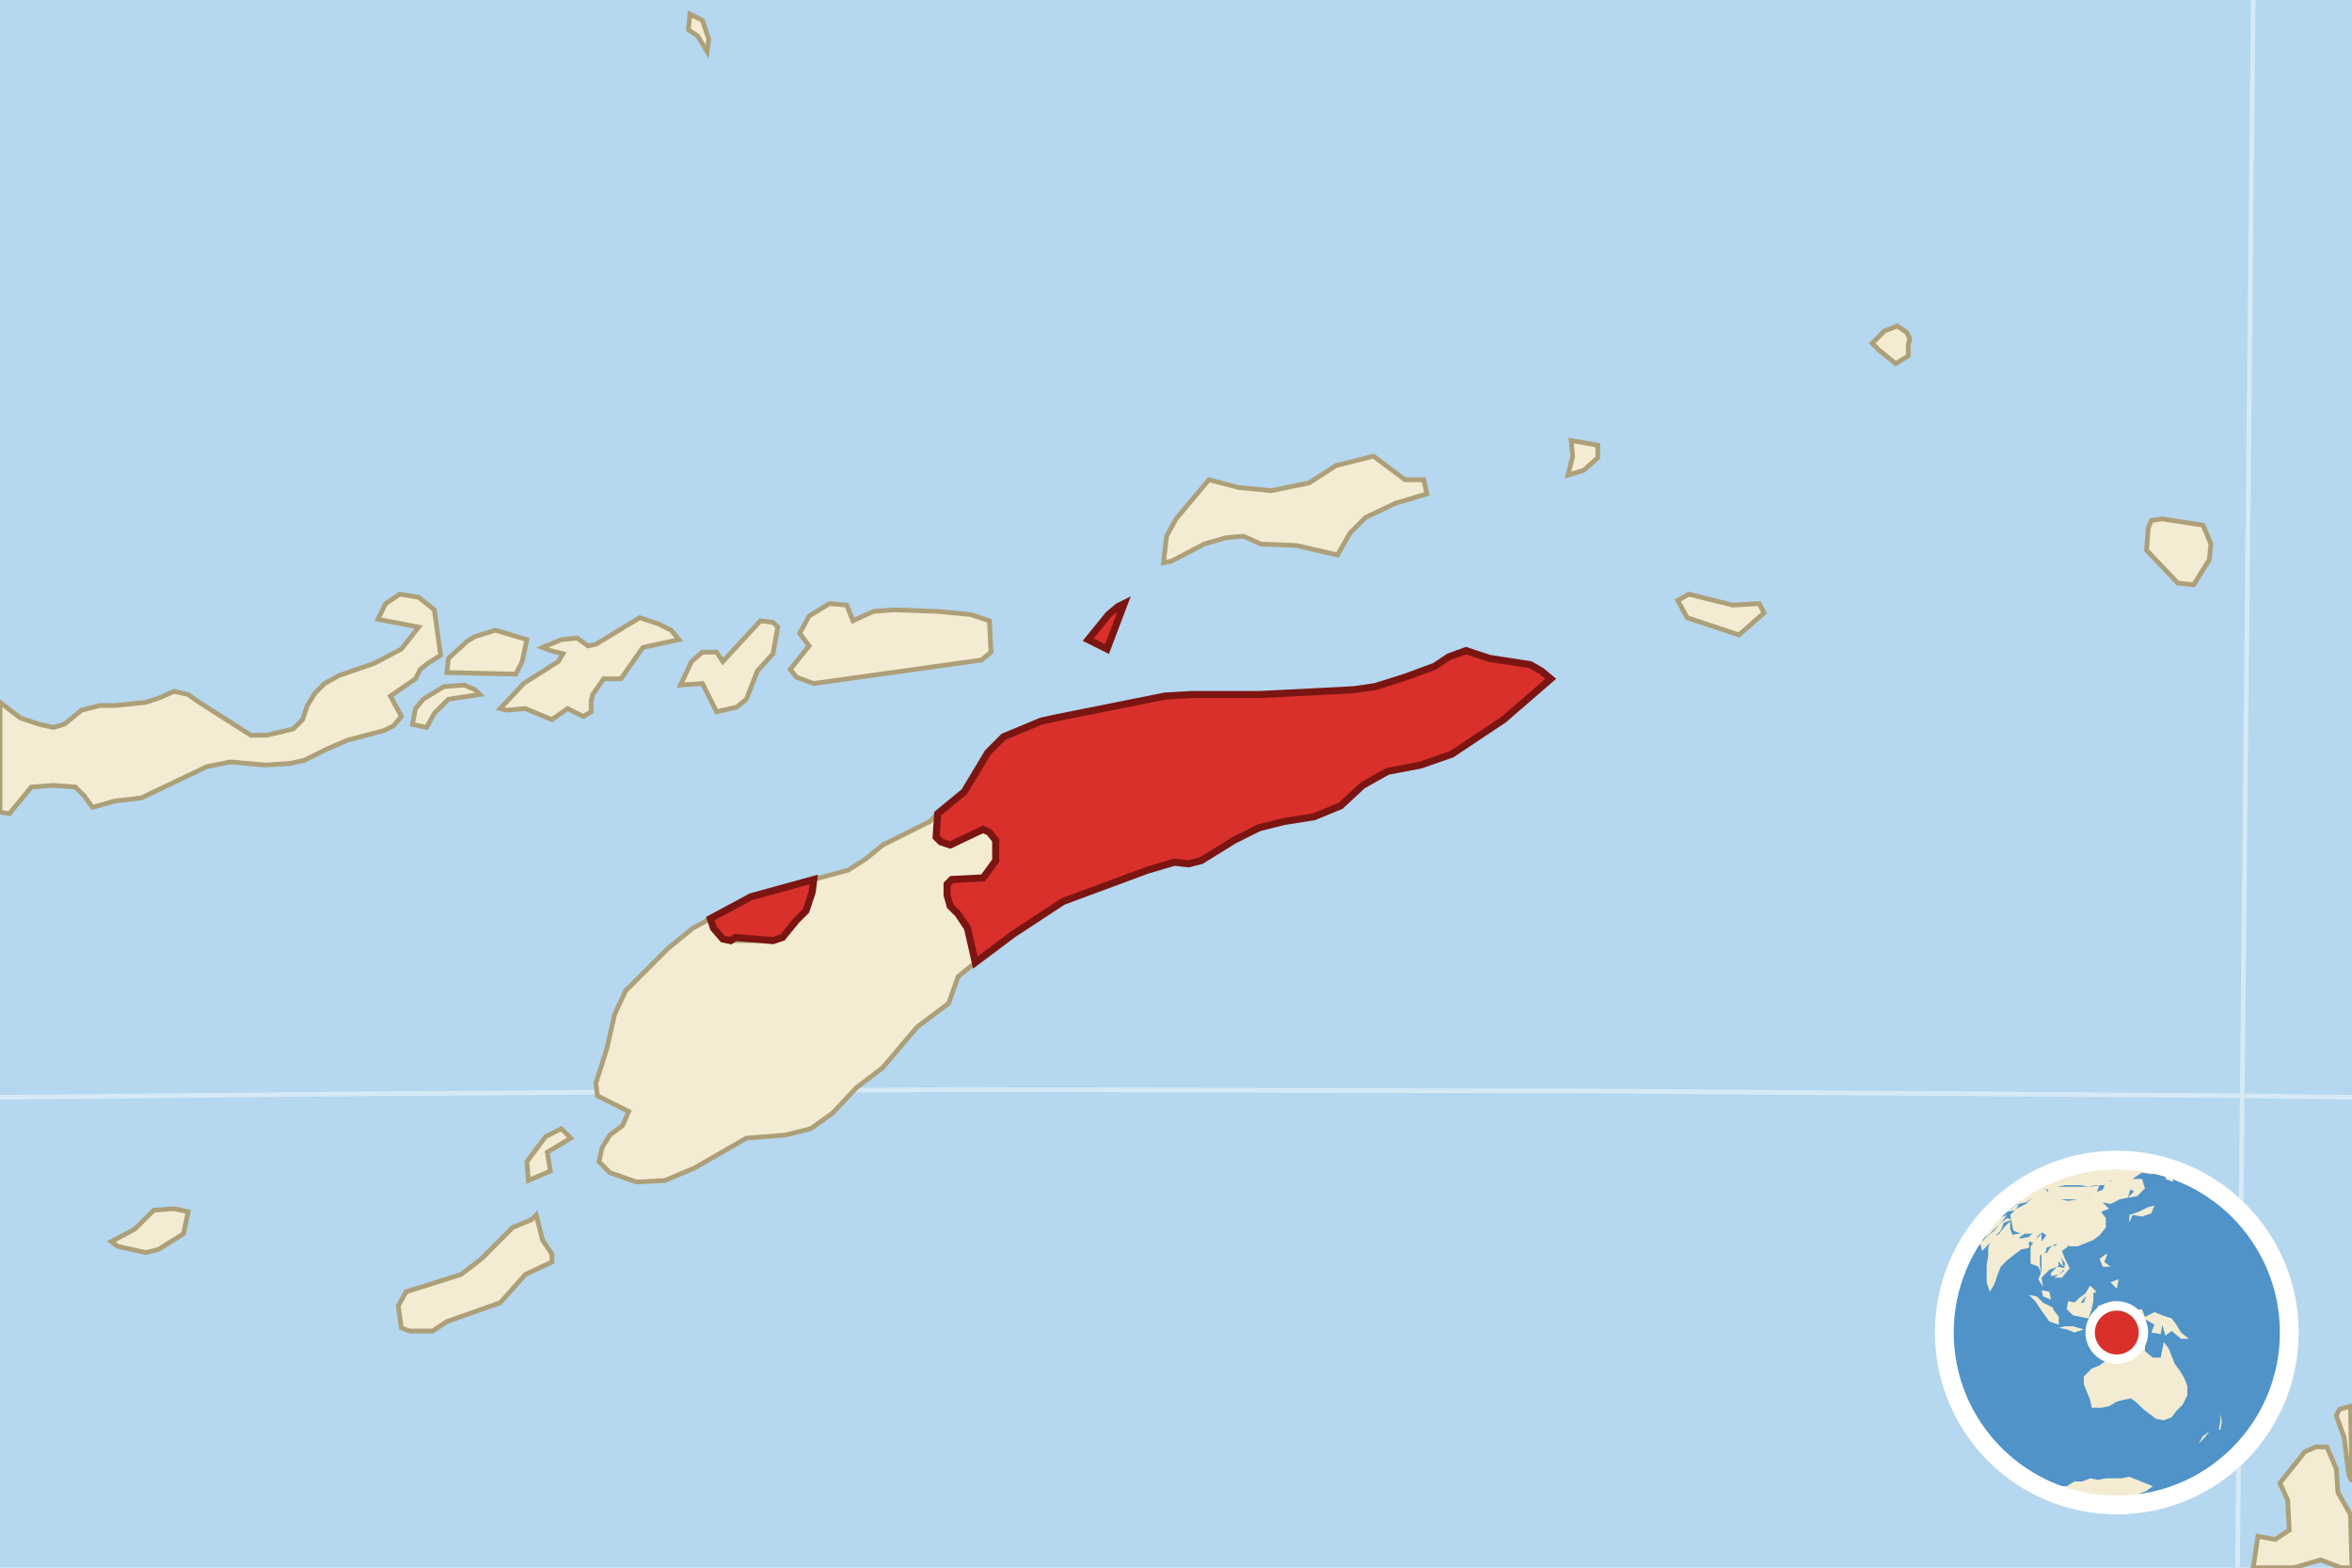
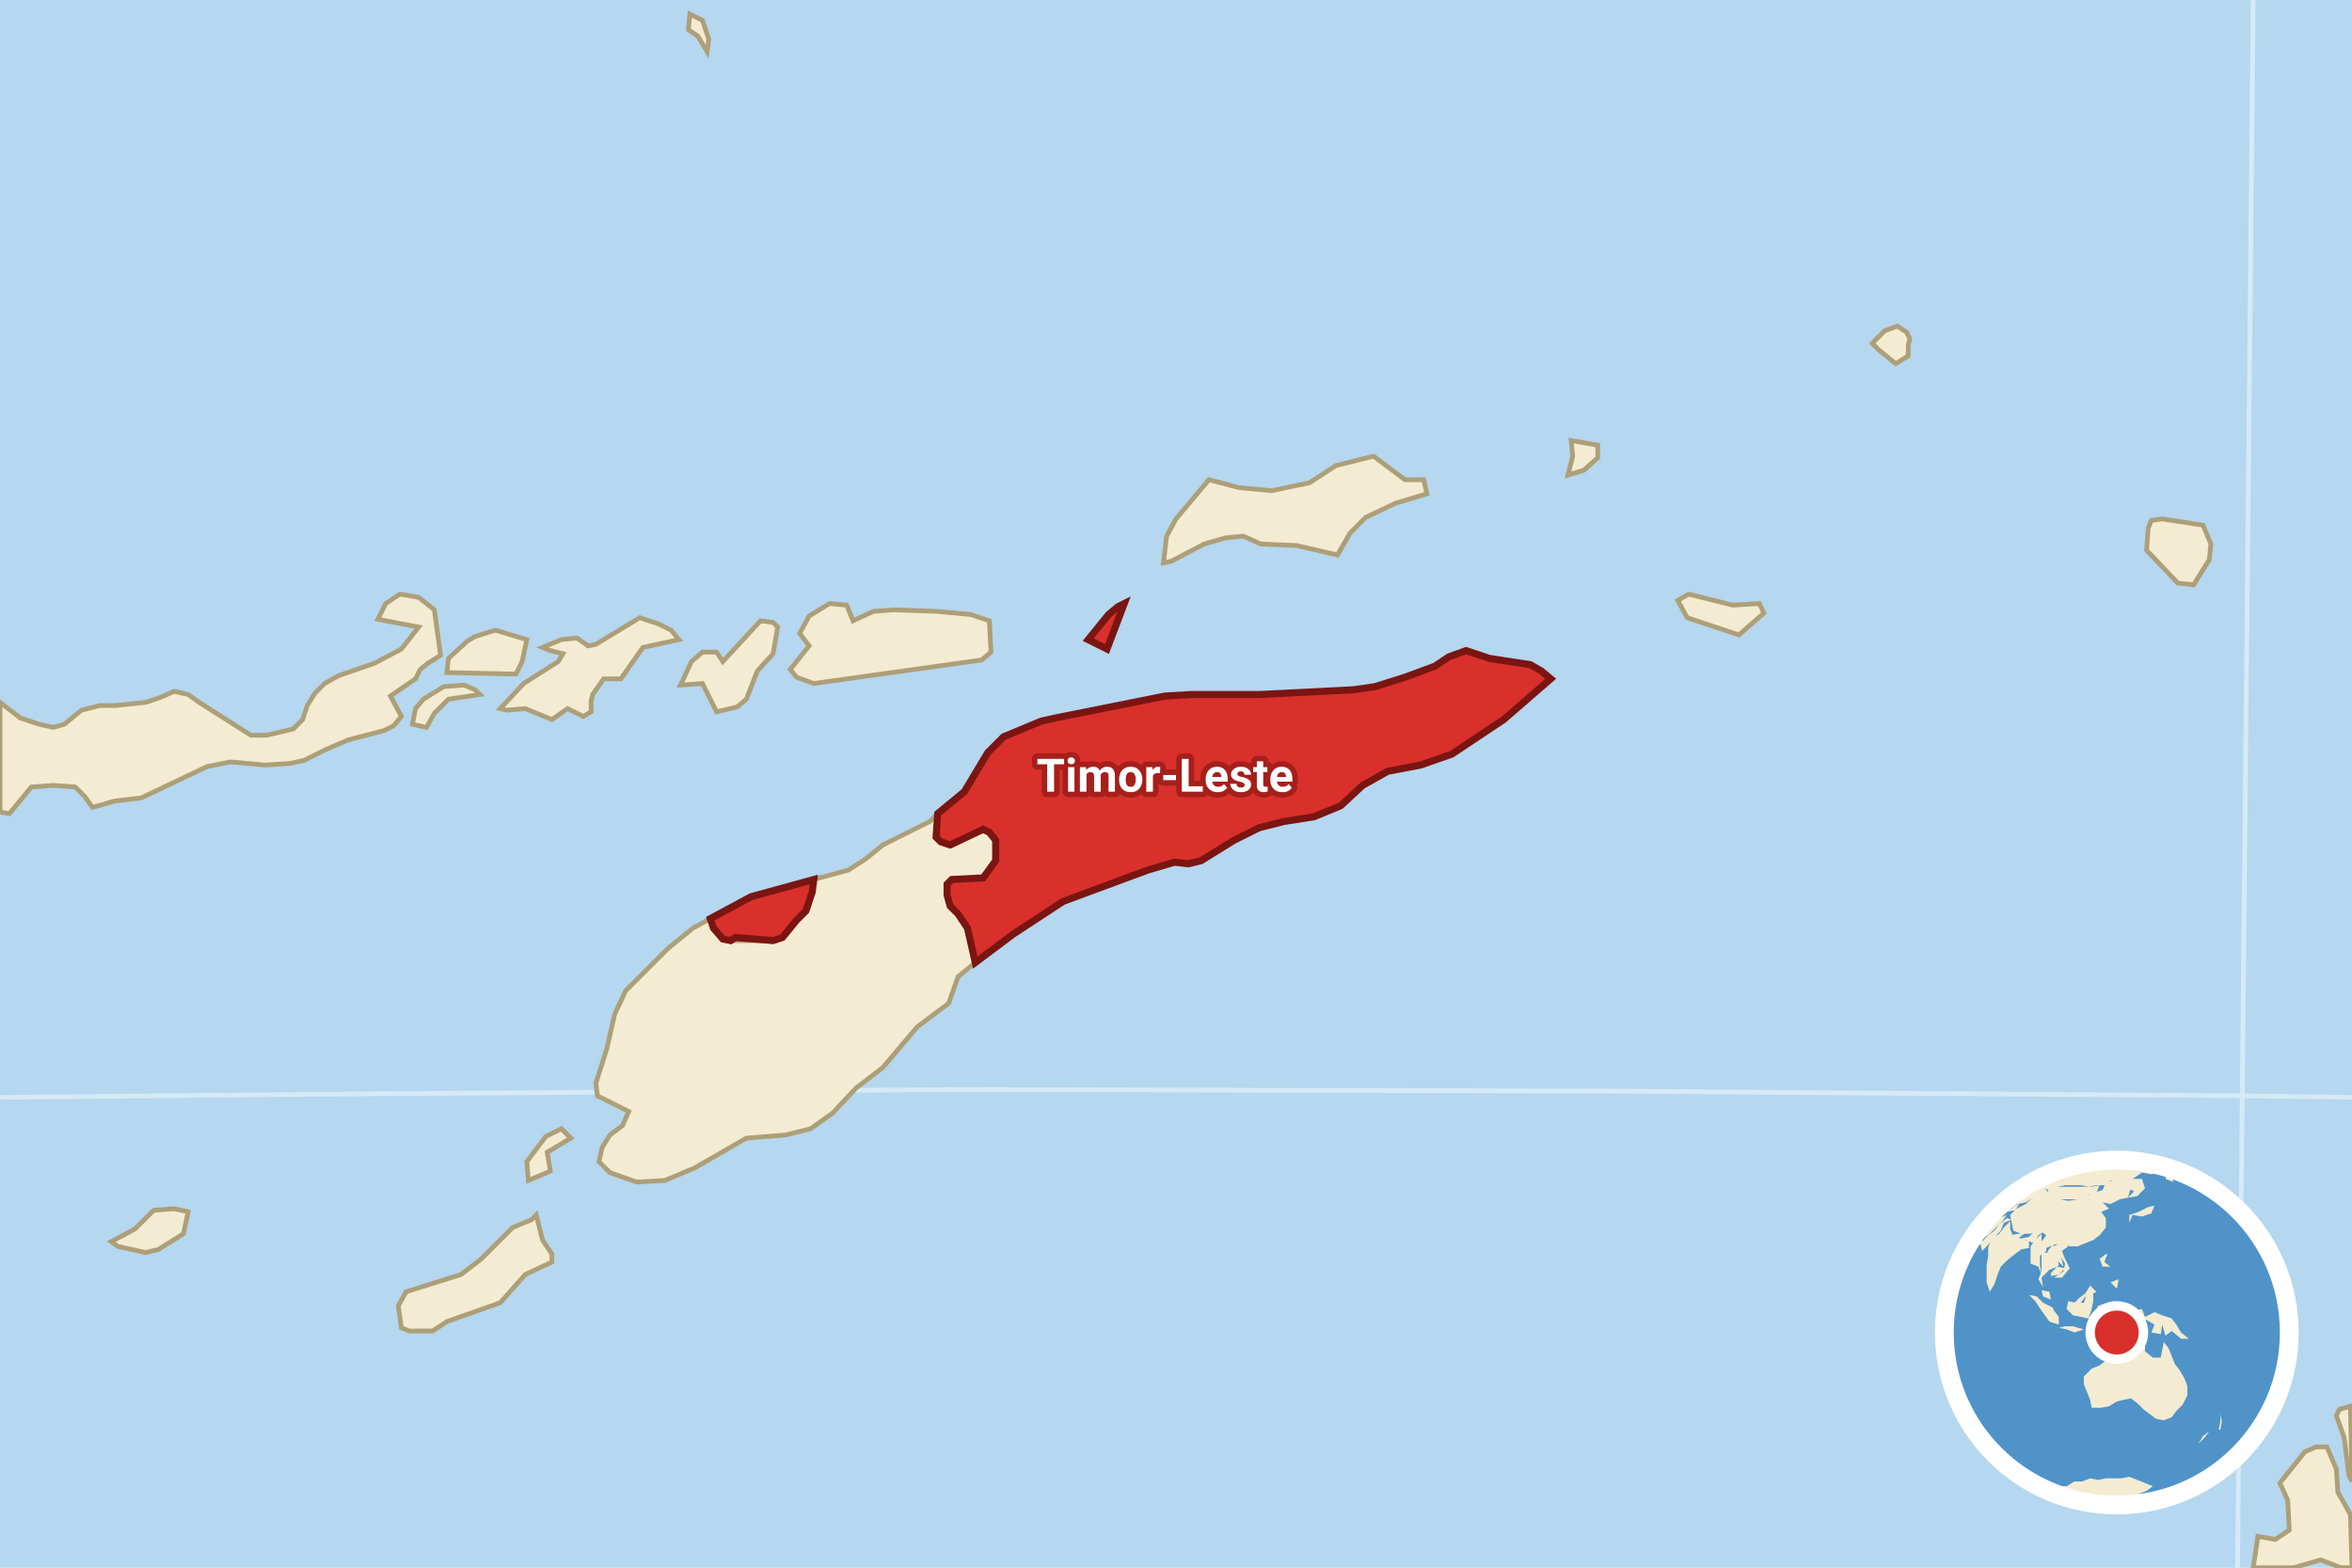
<svg xmlns="http://www.w3.org/2000/svg" viewBox="0 0 150 100">
-   <style>.o{fill:#b5d7ef}.g{fill:none;stroke:#fff;stroke-opacity:.45;stroke-width:.3}.l{fill:#f3ecd2;stroke:#ad9f78;stroke-width:.3}.t{fill:#d9302b;stroke:#7a1512;stroke-width:.45}.mh{fill:none;stroke:#fff;stroke-width:3}.m{fill:none;stroke:#d9302b;stroke-width:1.6}.io{fill:#4f93c9}.il{fill:#f3ecd2}.id{fill:#d9302b;stroke:#fff;stroke-width:.6}.ir{fill:none;stroke:#fff;stroke-width:1.2}.n{font:500 3.8px system-ui,-apple-system,'Segoe UI',Roboto,Arial,sans-serif;fill:#6b6249;text-anchor:middle;paint-order:stroke;stroke:#f3ecd2;stroke-width:.9;stroke-linejoin:round}.fb{fill:none;stroke:#00000040;stroke-width:.15}</style>
+   <style>.o{fill:#b5d7ef}.g{fill:none;stroke:#fff;stroke-opacity:.45;stroke-width:.3}.l{fill:#f3ecd2;stroke:#ad9f78;stroke-width:.3}.t{fill:#d9302b;stroke:#7a1512;stroke-width:.45}.mh{fill:none;stroke:#fff;stroke-width:3}.m{fill:none;stroke:#d9302b;stroke-width:1.6}.io{fill:#4f93c9}.il{fill:#f3ecd2}.id{fill:#d9302b;stroke:#fff;stroke-width:.6}.ir{fill:none;stroke:#fff;stroke-width:1.2}.n{font:500 3.8px system-ui,-apple-system,'Segoe UI',Roboto,Arial,sans-serif;fill:#6b6249;text-anchor:middle;paint-order:stroke;stroke:#f3ecd2;stroke-width:.9;stroke-linejoin:round}.fb{fill:none;stroke:#00000040;stroke-width:.15}.tn{font-weight:650;fill:#fff;stroke:#a51f1b;stroke-width:.7}.tn .fb{stroke:#ffffffb0;stroke-width:.3}</style>
  <rect class="o" width="150" height="100" />
  <path class="g" d="M142.7 100L143.7 0M0 70L20.1 69.8L61.1 69.5L102.2 69.6L143.2 69.9L150 70" />
  <path class="l" d="M90.8 30.6L91 31.5L89 32.1L87.1 33L86.1 34L85.3 35.4L82.7 34.8L80.4 34.7L79.3 34.2L78.2 34.3L76.8 34.7L74.7 35.8L74.2 35.9L74.4 34.2L75 33.1L77.1 30.6L79 31.1L81.1 31.3L83.5 30.8L85.2 29.7L87.6 29.1L89.6 30.6ZM54 38.6L54.4 39.6L55.7 39L57 38.9L59.8 39L61.9 39.2L63.1 39.6L63.2 41.6L62.6 42.1L51.9 43.6L50.8 43.2L50.4 42.7L51.6 41.2L51 40.4L51.6 39.3L52.9 38.5ZM0 44.8L1.3 45.8L2.5 46.2L3.4 46.4L4.1 46.2L5.2 45.3L6.4 45L7.4 45L9.3 44.8L10.2 44.5L11.1 44.1L12 44.3L12.7 44.8L16 46.9L17 46.9L18.7 46.5L19.3 45.9L19.6 45L20.1 44.2L20.7 43.6L21.6 43.1L23.9 42.3L25.6 41.4L26.7 40L24.1 39.5L24.6 38.5L25.5 37.9L26.7 38.1L27.7 38.9L28.1 41.8L27.3 42.3L26.8 42.7L26.5 43.3L24.9 44.4L25.6 45.7L25.1 46.3L24.5 46.6L22.2 47.2L20.8 47.8L19.4 48.5L18.5 48.7L16.9 48.8L14.7 48.6L13.2 48.9L9 50.9L7.3 51.1L5.9 51.5L5.4 50.8L4.8 50.2L3.4 50.1L2 50.2L0.6 51.9L0 51.8L0 44.8ZM59.8 51.9L59.7 53.4L60 53.7L60.6 53.9L62.7 52.9L63.1 53.1L63.5 53.6L63.5 54.9L62.7 56L60.7 56.1L60.4 56.4L60.4 57.1L60.6 57.8L61.1 58.3L61.7 59.2L62.2 61.4L61.1 62.3L60.5 64L58.5 65.5L56.3 68.1L54.6 69.4L53.1 71L51.7 72L50.1 72.4L47.6 72.6L44.3 74.5L42.4 75.3L40.6 75.4L38.9 74.8L38.2 74.1L38.4 73.2L38.9 72.4L39.7 71.8L40.1 70.9L38.1 69.9L38 69.1L38.7 66.9L39.2 64.7L39.9 63.2L42.6 60.5L44.2 59.2L45.3 58.6L45.5 59.2L46.1 59.9L46.6 60L49.3 60L49.9 59.8L50.8 58.7L51.4 58.1L51.8 56.9L51.9 56.1L54.1 55.5L55.2 54.8L56.3 53.9L59.3 52.4ZM140.9 35.7L139.9 37.3L138.9 37.2L136.9 35.1L137 33.7L137.2 33.2L137.9 33.1L140.5 33.5L141 34.7ZM107.7 37.9L110.5 38.6L112.2 38.5L112.5 39.1L110.9 40.5L107.6 39.4L107 38.3ZM27.6 84.9L26.1 84.9L25.6 84.7L25.4 83.3L25.9 82.4L29.4 81.3L30.7 80.3L32.7 78.3L33.9 77.8L34.2 77.5L34.6 79.1L35.2 80L35.2 80.5L33.5 81.3L31.9 83.1L28.5 84.3ZM49.3 41.7L48.3 42.8L47.6 44.6L47 45.1L45.7 45.4L44.8 43.6L43.4 43.7L44.1 42.2L44.8 41.6L45.7 41.6L46.1 42.2L48.5 39.6L49.3 39.7L49.6 40ZM43.3 40.8L41 41.3L39.6 43.3L38.5 43.3L37.8 44.3L37.7 44.7L37.7 45.4L37.2 45.7L36.2 45.2L35.2 45.9L33.5 45.2L32.3 45.3L31.9 45.2L33.4 43.6L35.6 42.2L35.9 41.7L35.1 41.5L34.6 41.3L35.8 40.8L36.8 40.7L37.5 41.2L38 41.1L40.8 39.4L42 39.8L42.8 40.2ZM33.3 42.2L32.9 43L28.5 42.9L28.6 42L29.8 40.9L30.3 40.6L31.6 40.2L33.6 40.8ZM45.2 2.5L45.1 3.3L44.5 2.3L43.9 1.9L44 0.9L44.8 1.3ZM121.7 22.7L120.9 23.2L119.8 22.3L119.4 21.9L120.2 21.1L121 20.8L121.6 21.2L121.8 21.6L121.7 22ZM101 30L100 30.3L100.3 29.1L100.2 28.1L101.9 28.4L101.9 29.2ZM35.1 74.7L33.7 75.3L33.6 74.1L34.8 72.5L35.8 72L36.4 72.6L34.9 73.5ZM10.1 79.7L9.3 79.9L7.5 79.5L7.1 79.2L8.6 78.4L9.8 77.2L11.1 77.1L12 77.3L11.7 78.7ZM27.7 45.5L27.2 46.4L26.3 46.2L26.5 45.2L27 44.6L28.3 43.8L29.6 43.7L30.3 44L30.6 44.3L28.6 44.6ZM149.3 100L148 99.5L146.3 100L143.7 100L144 98L145.1 98.2L146 97.6L145.9 95.7L145.4 94.6L147 92.6L147.7 92.3L148.4 92.3L149 93.7L149.1 95.2L149.9 96.6L150 100ZM150 94.5L149.8 94.1L149.5 91.7L149 90.3L149.2 89.9L149.9 89.7L150 94.5Z" />
  <path class="t" d="M71.7 38.5L70.6 41.4L69.4 40.8L70.7 39.2L71.3 38.7ZM62.2 61.4L61.7 59.2L61.1 58.3L60.6 57.8L60.4 57.1L60.4 56.4L60.7 56.1L62.7 56L63.5 54.9L63.5 53.6L63.1 53.1L62.7 52.9L60.6 53.9L60 53.7L59.7 53.4L59.8 51.9L61.5 50.5L63 48L64 47L66.4 46L67.3 45.8L74.3 44.4L76 44.3L80.4 44.3L86.3 44L87.7 43.8L89.6 43.2L91.5 42.5L92.4 41.9L93.5 41.5L95 42L97.6 42.4L98.3 42.8L98.9 43.3L95.9 45.9L92.6 48.1L90.6 48.8L88.5 49.2L86.9 50.1L85.5 51.4L83.8 52.1L81.9 52.4L80.3 52.8L78.7 53.6L76.6 54.9L75.8 55.1L74.9 55L73.2 55.5L67.8 57.5L64.6 59.6ZM45.3 58.6L47.9 57.2L51.9 56.1L51.8 56.9L51.4 58.1L50.8 58.7L49.9 59.8L49.3 60L46.9 59.8L46.6 60L46.1 59.9L45.5 59.2Z" />
+   <g class="n tn">
+     <text x="74.3" y="50.5" font-size="2.96">Timor-Leste</text>
+   </g>
  <circle class="io" cx="135" cy="85" r="11" />
  <path class="il" d="M124 85.4L124.1 86L124.1 86.5L124.2 87.1L124.1 86.6L124 85.8ZM140.6 75.5L140.1 75.3L139.7 75L140.3 75.4ZM130.5 75.9L130.1 76.2L129.6 76.4L129.2 76.7L128.7 76.8L128.1 77.1L127.2 77.4L127.5 77L127.9 76.6L128.4 76.2L128.9 75.9L129.4 75.7L129.9 75.5L130.3 75.8ZM127.2 77.4L127.7 76.9L128.3 77L127.9 77.4L127.5 77.7L127.6 77.2ZM137.9 83.9L138.5 84.1L138.8 84.5L139.1 85L139.6 85.4L139.1 85.4L138.5 84.9L138.1 85.2L137.9 84.5ZM137.9 83.9L137.9 84.5L137.8 85.1L137.2 85L137.4 84.5L136.9 84.2L136.4 84.1L136.1 83.6L136.6 83.5L136.8 84L137.4 83.7ZM133.5 82.5L133.5 83L133.4 83.5L133.2 84.1L132.7 84L132.2 83.9L131.8 83.5L131.9 83L132.4 83.1L132.9 83.1L133.1 82.5ZM134.4 83.1L134.9 83L134.4 83.2L133.9 83.3L134.5 83.4L134.4 83.9L134.4 84.4L134.1 84L133.6 83.9L133.8 83.3ZM131.7 84.6L132.2 84.6L132.9 84.8L132.3 85L131.8 84.8L131.3 84.7ZM131 83.6L131.3 84L131.3 84.5L130.7 84.3L130.2 83.6L129.8 83L129.4 82.6L129.9 82.7L130.3 83.1L130.9 83.4ZM124.1 85.2L124.1 84.3L124.1 83.8L124.3 83.1L124.5 82.6L124.4 83.1L124.3 83.6L124.2 84.1L124.1 84.6L124.1 85.1ZM124 84.1L124 85L124 85.5L124 85L124 84.2ZM131.3 74.6L131.8 74.5L132.3 74.3L131.8 74.5L132.4 74.3L132.9 74.2L133.4 74.1L133.9 74.1L134.4 74L134.9 74.1L135.4 74.1L136.3 74.2L136.9 74.3L137.4 74.3L137.9 74.4L138.4 74.6L139 74.8L138.5 74.9L138.6 75.4L138.1 75.2L138.2 74.7L137.7 74.8L137.2 74.9L136.6 74.8L136 75.2L136.6 75.2L136.8 75.8L136.3 76.3L135.7 76.4L136.1 76L135.6 75.7L135.1 75.5L134.6 75.3L134.2 75.6L133.7 75.6L133.2 75.7L132.7 75.6L132.2 75.6L131.7 75.6L131.2 75.7L130.7 75.9L130.2 75.8L129.7 75.6L129.2 75.8L128.7 76.1L128.2 76.4L127.7 76.7L127.3 77.1L127 77.5L127.5 76.9L128.1 76.4L128.7 76L129.4 75.5L130 75.2L130.7 74.9ZM124.2 87L124.3 87.6L124.5 88.2L124.3 87.7L124.2 87ZM124.7 88.9L124.5 88.4L124.3 87.7L124.5 88.2L124.4 87.7L124.2 87.2L124.4 87.8L124.6 88.5L124.7 89L125 89.5L125.2 90L124.8 89.2ZM124.6 87L124.7 87.5L124.8 88L124.9 88.5L125.1 89.1L124.8 88.6L124.6 88L124.6 87.5L124.5 87ZM126.3 78.2L126 78.7L125.7 79.2L126.1 78.6ZM125.4 80.3L125.4 80.9L125 81.3L125.2 80.8ZM130.8 81.2L131.2 80.8L131.7 80.9L131.3 81.3L130.8 81.4ZM131.2 80.8L130.7 81L130.2 81.5L130.3 82.1L130 81.6L130.2 81.1L130.2 80.5L130.2 79.9L130.7 79.9L131.2 80.2L131.3 80.7ZM131.6 80.8L131.2 80.4L130.6 80.3L130.6 79.8L130.9 79.4L131.3 79.8L131.5 80.4ZM130.5 79.8L130.1 80.1L130.1 80.7L130.2 81.3L130 80.8L129.5 80.6L129.5 80L129.5 79.5L129.8 79.1L130.2 78.7L130.2 79.2L130.5 79.6ZM131 81.5L131.6 81.1L131.7 80.6L131.3 80L131 79.5L131.5 79.2L131.9 79.5L131.5 79.8L131.7 80.3L132 80.9L131.5 81.5ZM130.6 75.9L131.2 75.7L131.8 75.7L132.3 75.7L132.8 75.7L133.4 75.7L133.9 75.6L133.7 76.1L133.2 76.2L132.7 76.5L132.2 76.5L131.7 76.5L131.2 76.5L130.7 76.3ZM130.4 78.5L130 78.8L129.7 79.3L129.2 79.1L128.9 79.7L128.5 80L128 80.4L127.6 80.8L127.4 81.3L127.2 81.9L126.9 82.4L126.7 81.8L126.7 81.3L126.7 80.7L126.8 80.1L126.8 79.6L127 79L127.5 78.7L127.8 78.3L128.2 77.9L128.2 78.4L128.4 78.9L128.9 79L129.4 78.9L129.8 78.5L130.3 78.4ZM129.4 79.6L128.9 79.7L128.9 79.2L129.4 79.1ZM129.1 78.7L128.7 79L128.2 78.8L128.7 78.7ZM128.3 77.8L127.8 78L127.6 78.5L127.1 79L126.8 79.4L126.4 79.8L126.3 79.3L126.8 78.8L127.2 78.5L127.5 78.1L128 77.7ZM127.5 77.7L128 77.5L127.7 77.9L127.3 78.3L126.9 78.7L126.5 79L126.6 78.5L126.9 78.1L127.4 77.7ZM128.3 77L128.8 76.8L128.5 77.2L128 77.3L128.4 77ZM127.1 77.4L127.6 77.1L127.5 77.6L127.2 78L126.7 78L127 77.6ZM125.7 79.3L125.9 78.8L126.3 78.2L126.7 77.8L126.8 78.3L126.5 78.7L126.4 79.2L126 79.7L125.8 79.2ZM141.5 91.2L141.6 90.7L141.6 90.2L141.7 90.7L141.6 91.2ZM140.5 91.6L140.9 91.3L140.6 91.7L140.2 92.1ZM135 89.4L134.5 89.7L134 89.8L133.4 89.8L133.3 89.3L133.1 88.8L132.9 88.3L132.9 87.8L133.4 87.3L133.9 87.1L134.3 86.8L134.7 86.4L135 86L135.5 86.2L135.8 85.8L136.3 85.6L136.8 85.7L136.8 86.2L137.3 86.6L137.8 86.6L137.9 86.1L138 85.6L138.3 86L138.5 86.5L138.7 87L139 87.4L139.3 87.9L139.5 88.4L139.5 89L139.2 89.6L138.8 90L138.5 90.4L138 90.6L137.5 90.5L137.1 90.2L136.7 89.9L136.3 89.5L135.9 89.2L135.4 89.3ZM129.2 76.8L129.6 76.4L130.1 76.2L130.5 75.9L130.8 76.3L131.4 76.5L131.9 76.6L132.5 76.5L133 76.3L133.5 76.1L134.1 75.9L134.3 75.4L134.9 75.3L135.4 75.6L135.9 75.8L135.7 76.4L135.2 76.5L134.6 76.8L134.1 76.7L134.5 77.1L134 77.3L134.3 77.7L134.3 78.3L133.9 78.8L133.5 79.1L133 79.3L132.5 79.5L132 79.5L131.5 79.3L131 79.4L130.5 79.6L130.2 79.2L130.5 78.8L130.1 78.5L129.5 78.7L128.9 78.7L128.4 78.5L128.3 78L128.2 77.5L128.6 77.1L129.2 76.8ZM135.1 81.7L135 82.2L134.6 81.8L135.1 81.6ZM134.4 80L134.2 80.5L134.6 80.8L134.1 80.8L133.9 80.3L134.3 80ZM130.2 82.3L130.7 82.4L130.8 82.9L130.3 82.7ZM133.5 82.5L133 82.7L132.7 83.1L132.2 83.2L132.6 82.8L133 82.5L133.3 82L133.7 82.4ZM137.4 76.9L137.2 77.4L136.6 77.6L136 77.5L135.8 78L135.8 77.5L136.4 77.3L137 77ZM125 81L124.9 81.5L124.6 82L124.6 81.5ZM125.7 79.2L125.5 79.7L125.3 80.2L125.2 80.8L124.9 81.2L124.6 81.6L124.7 81.1L124.9 80.6L125.2 79.9L125.6 79.3ZM135.5 96L135 96L134.5 96L133.8 95.9L133.1 95.8L132.3 95.7L131.7 95.5L131.2 95.3L130.8 94.9L131.3 94.8L131.8 94.8L132.3 94.5L132.8 94.5L133.3 94.3L133.8 94.4L134.3 94.3L134.8 94.3L135.3 94.3L135.8 94.2L136.3 94.4L136.8 94.6L137.3 94.8L136.9 95.1L136.4 95.3L135.9 95.6L136.4 95.8L136.9 95.7L137.4 95.5L137.9 95.5L137.4 95.7L136.6 95.9L135.8 96ZM124.4 82.2L124.3 82.7L124.3 83.2L124.2 83.8L124 84.3L124.1 83.8L124.2 83L124.4 82.2Z" />
  <circle class="id" cx="135" cy="85" r="1.7" />
  <circle class="ir" cx="135" cy="85" r="11" />
</svg>
